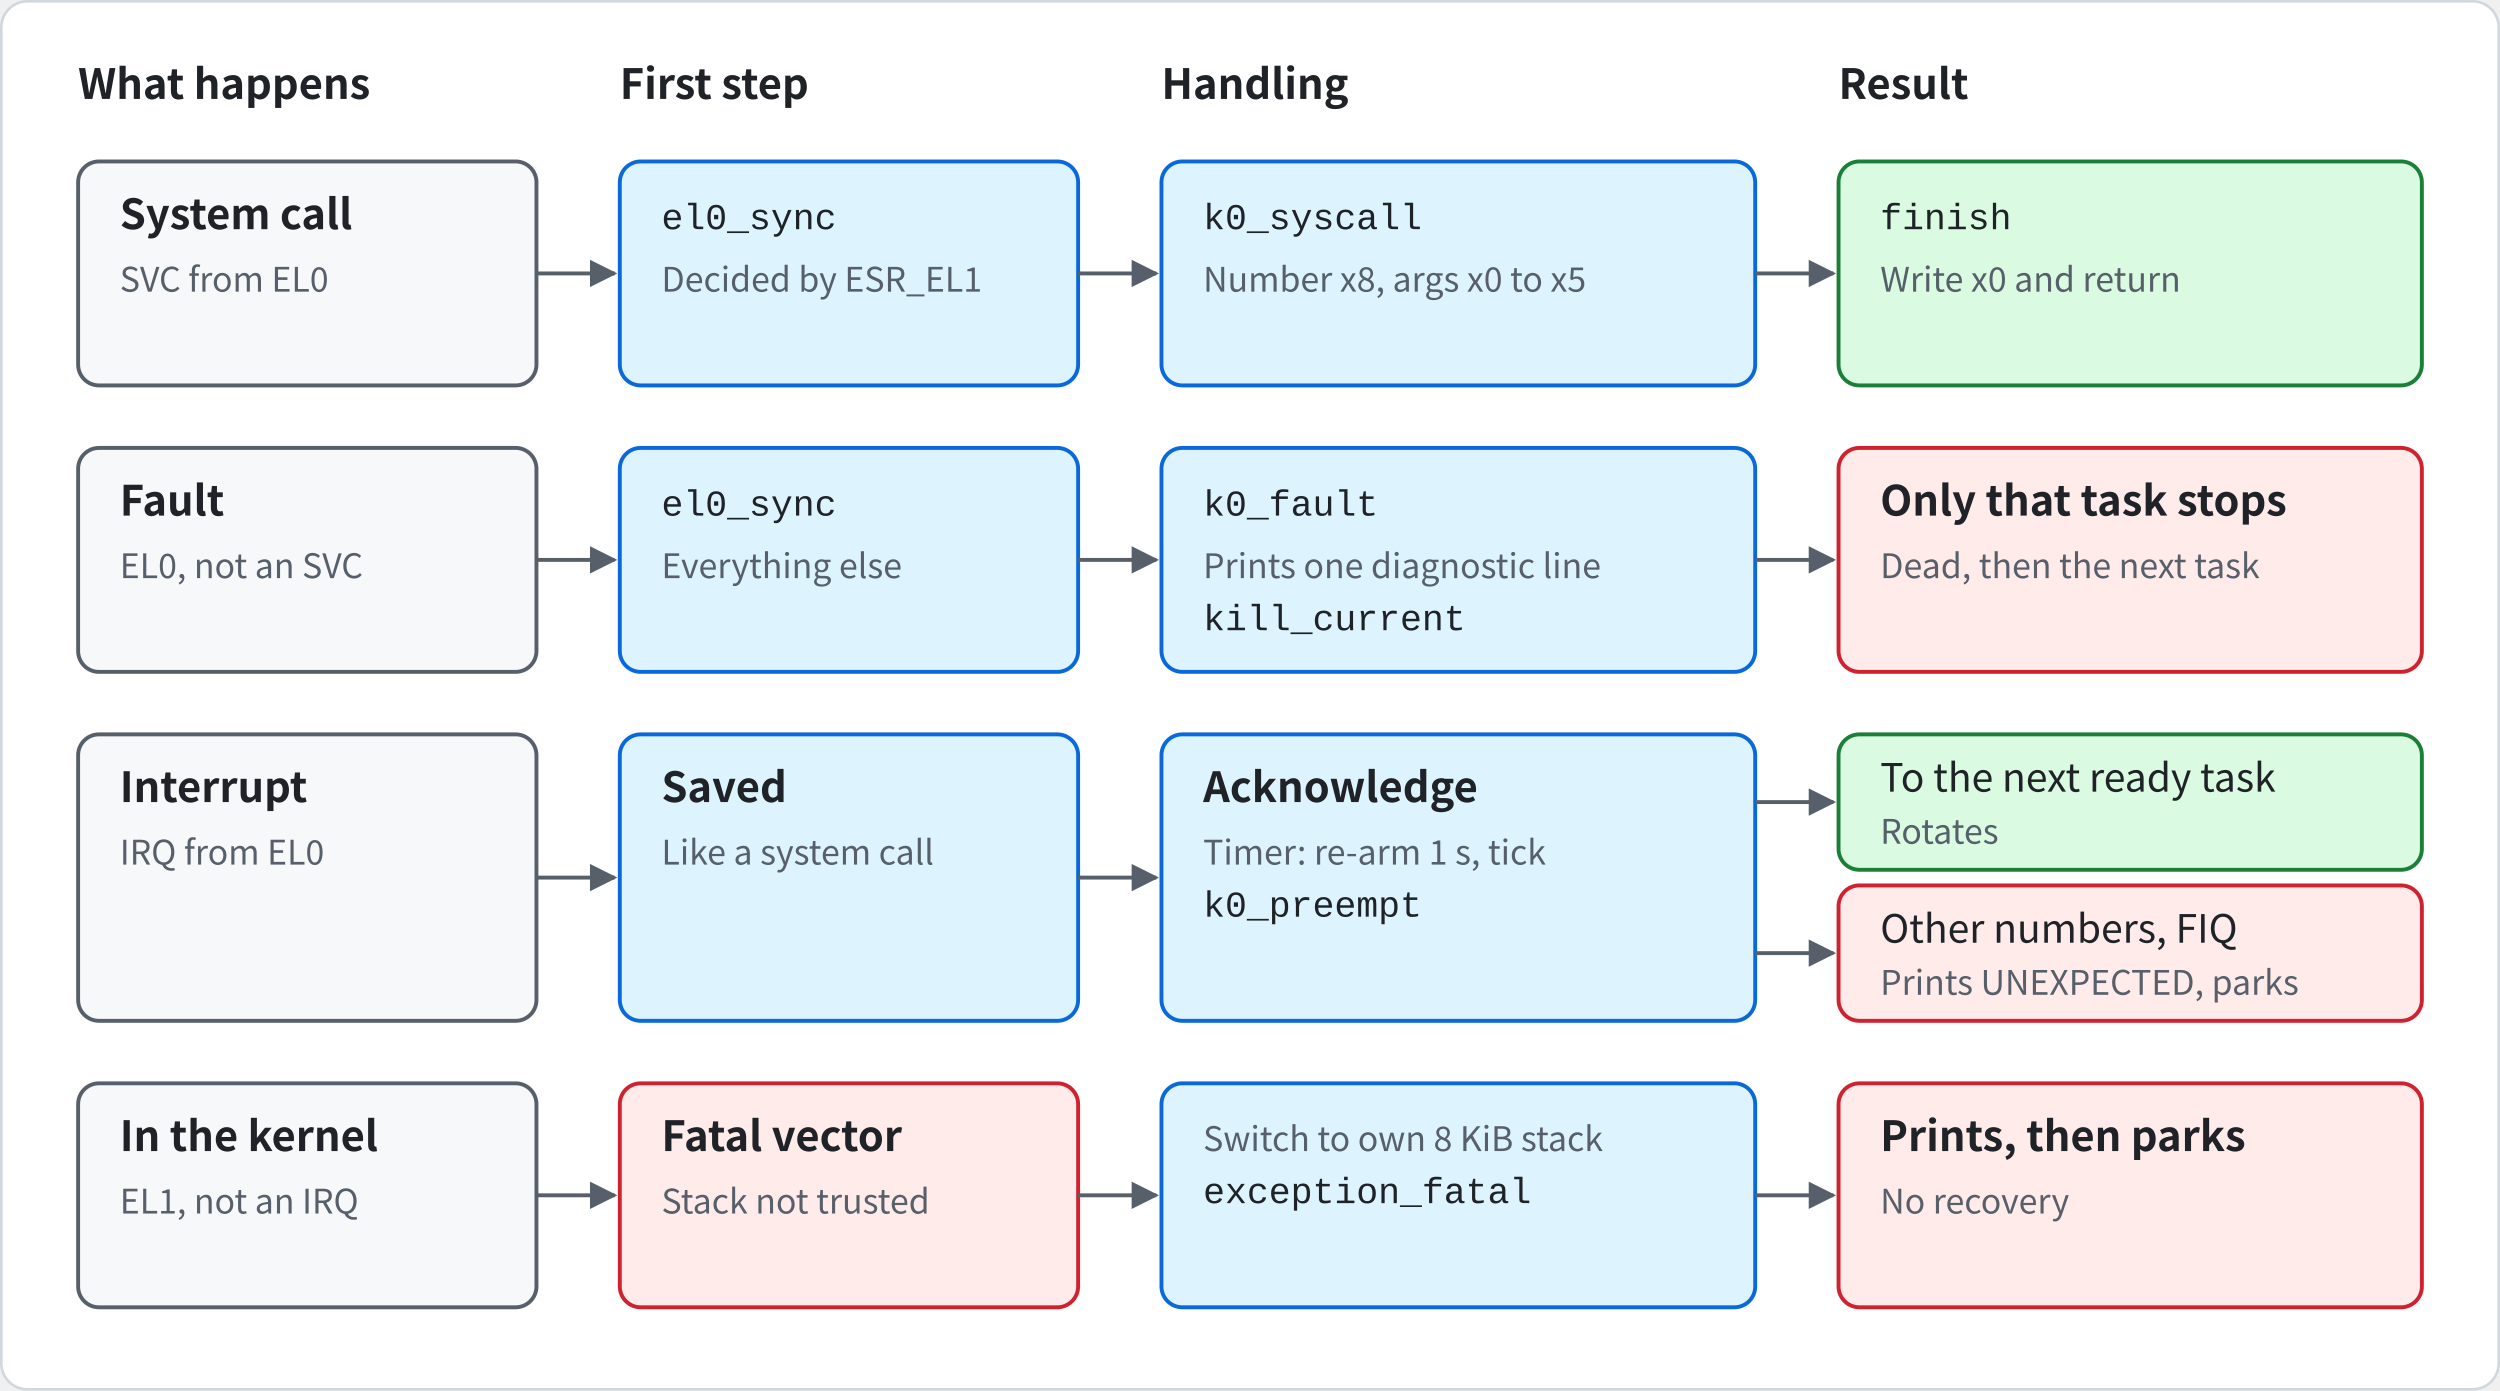
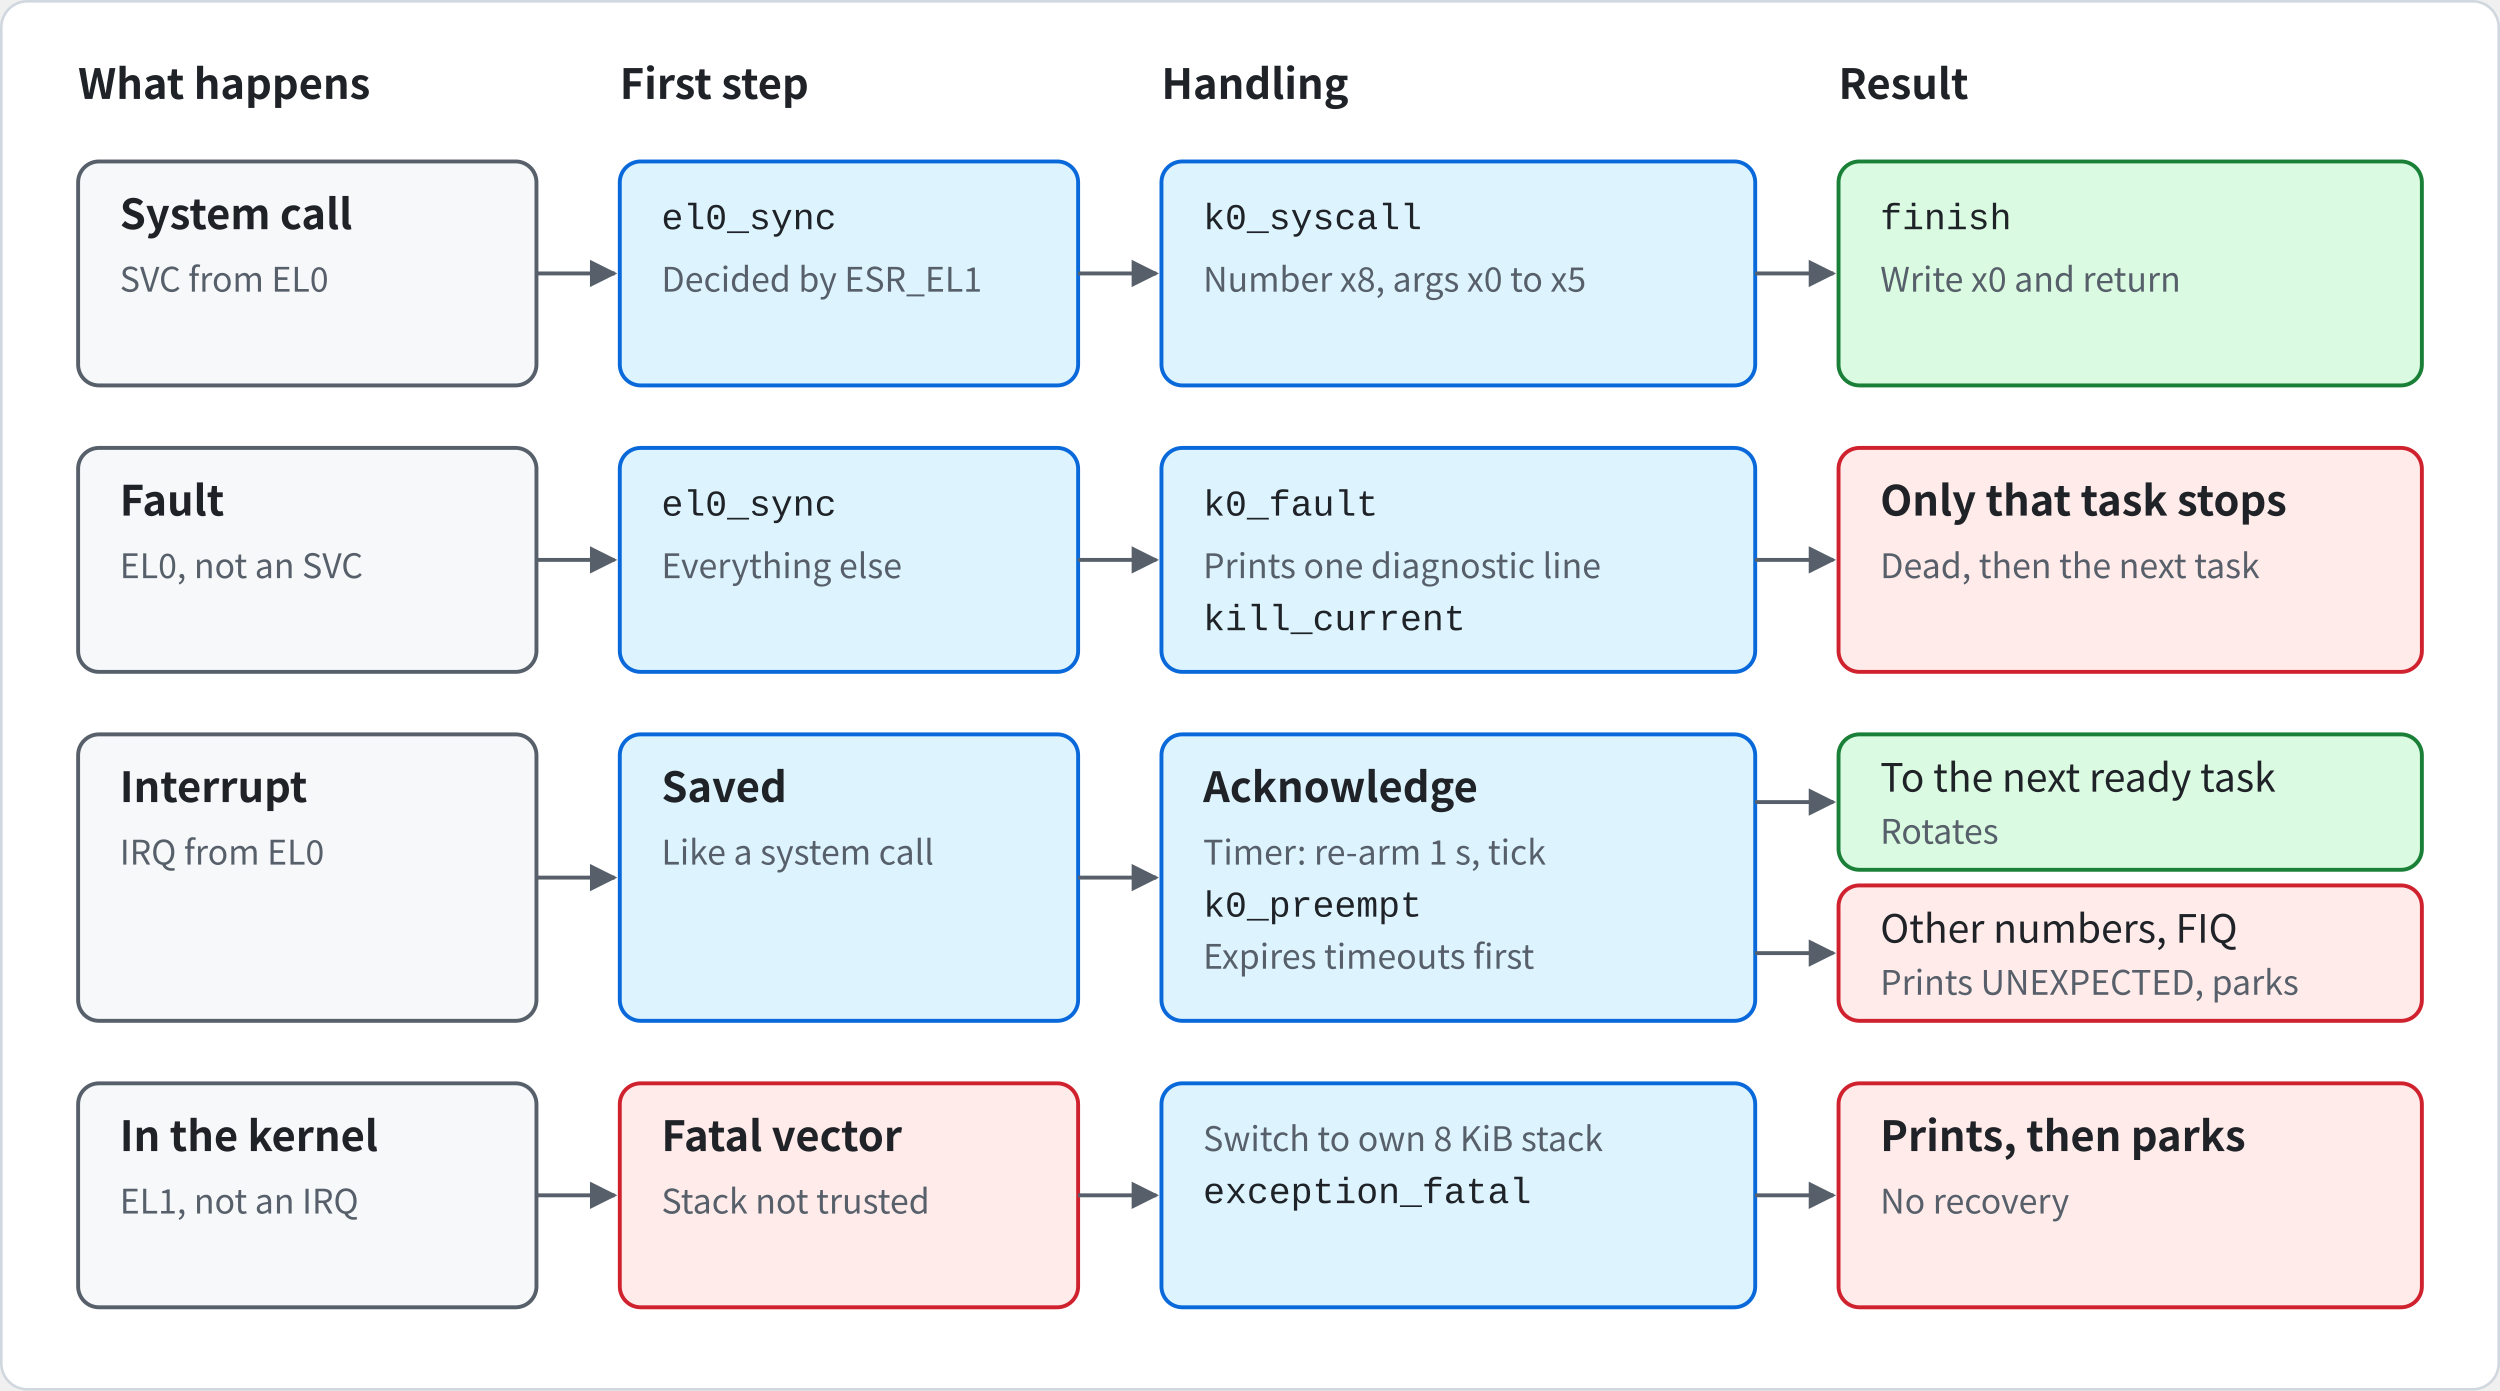
<svg xmlns="http://www.w3.org/2000/svg" viewBox="0 0 960 534" width="960" height="534" role="img" aria-labelledby="title desc">
  <style>
    .bg { fill: #ffffff; stroke: #d0d7de; stroke-width: 1; }
    .box { fill: #f6f8fa; stroke: #57606a; stroke-width: 1.5; }
    .kernel { fill: #ddf4ff; stroke: #0969da; stroke-width: 1.5; }
    .user { fill: #dafbe1; stroke: #1a7f37; stroke-width: 1.5; }
    .ext { fill: #fff8c5; stroke: #9a6700; stroke-width: 1.5; }
    .warn { fill: #ffebe9; stroke: #cf222e; stroke-width: 1.5; }
    .t { font-family: -apple-system, BlinkMacSystemFont, 'Segoe UI', 'Apple SD Gothic Neo', 'Malgun Gothic', 'Noto Sans KR', 'Noto Sans CJK KR', sans-serif; font-size: 15px; fill: #1f2328; }
    .h { font-weight: 600; font-size: 16px; }
    .s { font-size: 13px; fill: #57606a; }
    .m { font-family: ui-monospace, SFMono-Regular, Menlo, Consolas, 'Liberation Mono', monospace; font-size: 14px; fill: #1f2328; }
    .line { stroke: #57606a; stroke-width: 1.5; fill: none; }
    .off { stroke: #8c959f; stroke-width: 1.5; stroke-dasharray: 5 5; fill: none; }
  </style>
  <defs>
    <marker id="arrow" viewBox="0 0 10 10" refX="9" refY="5" markerWidth="7" markerHeight="7" orient="auto-start-reverse">
      <path d="M 0 0 L 10 5 L 0 10 z" fill="#57606a" />
    </marker>
  </defs>
  <rect class="bg" x="0.5" y="0.5" width="959" height="533" rx="10" />
  <text class="t h" x="30" y="38">What happens</text>
  <text class="t h" x="238" y="38">First step</text>
  <text class="t h" x="446" y="38">Handling</text>
  <text class="t h" x="706" y="38">Result</text>
  <rect class="box" x="30" y="62" width="176" height="86" rx="8" />
  <text class="t h" x="46" y="88">System call</text>
  <text class="t s" x="46" y="112">SVC from EL0</text>
  <rect class="kernel" x="238" y="62" width="176" height="86" rx="8" />
  <text class="m" x="254" y="88">el0_sync</text>
  <text class="t s" x="254" y="112">Decided by ESR_EL1</text>
  <rect class="kernel" x="446" y="62" width="228" height="86" rx="8" />
  <text class="m" x="462" y="88">k0_syscall</text>
  <text class="t s" x="462" y="112">Number x8, args x0 to x5</text>
  <rect class="user" x="706" y="62" width="224" height="86" rx="8" />
  <text class="m" x="722" y="88">finish</text>
  <text class="t s" x="722" y="112">Write x0 and return</text>
  <line class="line" x1="206" y1="105" x2="236" y2="105" marker-end="url(#arrow)" />
  <line class="line" x1="414" y1="105" x2="444" y2="105" marker-end="url(#arrow)" />
  <line class="line" x1="674" y1="105" x2="704" y2="105" marker-end="url(#arrow)" />
  <rect class="box" x="30" y="172" width="176" height="86" rx="8" />
  <text class="t h" x="46" y="198">Fault</text>
  <text class="t s" x="46" y="222">EL0, not an SVC</text>
  <rect class="kernel" x="238" y="172" width="176" height="86" rx="8" />
  <text class="m" x="254" y="198">el0_sync</text>
  <text class="t s" x="254" y="222">Everything else</text>
  <rect class="kernel" x="446" y="172" width="228" height="86" rx="8" />
  <text class="m" x="462" y="198">k0_fault</text>
  <text class="t s" x="462" y="222">Prints one diagnostic line</text>
  <text class="m" x="462" y="242">kill_current</text>
  <rect class="warn" x="706" y="172" width="224" height="86" rx="8" />
  <text class="t h" x="722" y="198">Only that task stops</text>
  <text class="t s" x="722" y="222">Dead, then the next task</text>
  <line class="line" x1="206" y1="215" x2="236" y2="215" marker-end="url(#arrow)" />
  <line class="line" x1="414" y1="215" x2="444" y2="215" marker-end="url(#arrow)" />
  <line class="line" x1="674" y1="215" x2="704" y2="215" marker-end="url(#arrow)" />
  <rect class="box" x="30" y="282" width="176" height="110" rx="8" />
  <text class="t h" x="46" y="308">Interrupt</text>
  <text class="t s" x="46" y="332">IRQ from EL0</text>
  <rect class="kernel" x="238" y="282" width="176" height="110" rx="8" />
  <text class="t h" x="254" y="308">Saved</text>
  <text class="t s" x="254" y="332">Like a system call</text>
  <rect class="kernel" x="446" y="282" width="228" height="110" rx="8" />
  <text class="t h" x="462" y="308">Acknowledge</text>
  <text class="t s" x="462" y="332">Timer: re-arm 1 s, tick</text>
  <text class="m" x="462" y="352">k0_preempt</text>
+   <text class="t s" x="462" y="372">Expires timeouts first</text>
  <line class="line" x1="206" y1="337" x2="236" y2="337" marker-end="url(#arrow)" />
  <line class="line" x1="414" y1="337" x2="444" y2="337" marker-end="url(#arrow)" />
  <rect class="box" x="30" y="416" width="176" height="86" rx="8" />
  <text class="t h" x="46" y="442">In the kernel</text>
  <text class="t s" x="46" y="466">EL1, not an IRQ</text>
  <rect class="warn" x="238" y="416" width="176" height="86" rx="8" />
  <text class="t h" x="254" y="442">Fatal vector</text>
  <text class="t s" x="254" y="466">Stack not trusted</text>
  <rect class="kernel" x="446" y="416" width="228" height="86" rx="8" />
  <text class="t s" x="462" y="442">Switch to own 8 KiB stack</text>
  <text class="m" x="462" y="462">exception_fatal</text>
  <rect class="warn" x="706" y="416" width="224" height="86" rx="8" />
  <text class="t h" x="722" y="442">Prints, then parks</text>
  <text class="t s" x="722" y="466">No recovery</text>
  <line class="line" x1="206" y1="459" x2="236" y2="459" marker-end="url(#arrow)" />
  <line class="line" x1="414" y1="459" x2="444" y2="459" marker-end="url(#arrow)" />
  <line class="line" x1="674" y1="459" x2="704" y2="459" marker-end="url(#arrow)" />
  <rect class="user" x="706" y="282" width="224" height="52" rx="8" />
  <text class="t" x="722" y="304">To the next ready task</text>
  <text class="t s" x="722" y="324">Rotates</text>
  <rect class="warn" x="706" y="340" width="224" height="52" rx="8" />
  <text class="t" x="722" y="362">Other numbers, FIQ</text>
  <text class="t s" x="722" y="382">Prints UNEXPECTED, parks</text>
  <line class="line" x1="674" y1="308" x2="704" y2="308" marker-end="url(#arrow)" />
  <line class="line" x1="674" y1="366" x2="704" y2="366" marker-end="url(#arrow)" />
</svg>
